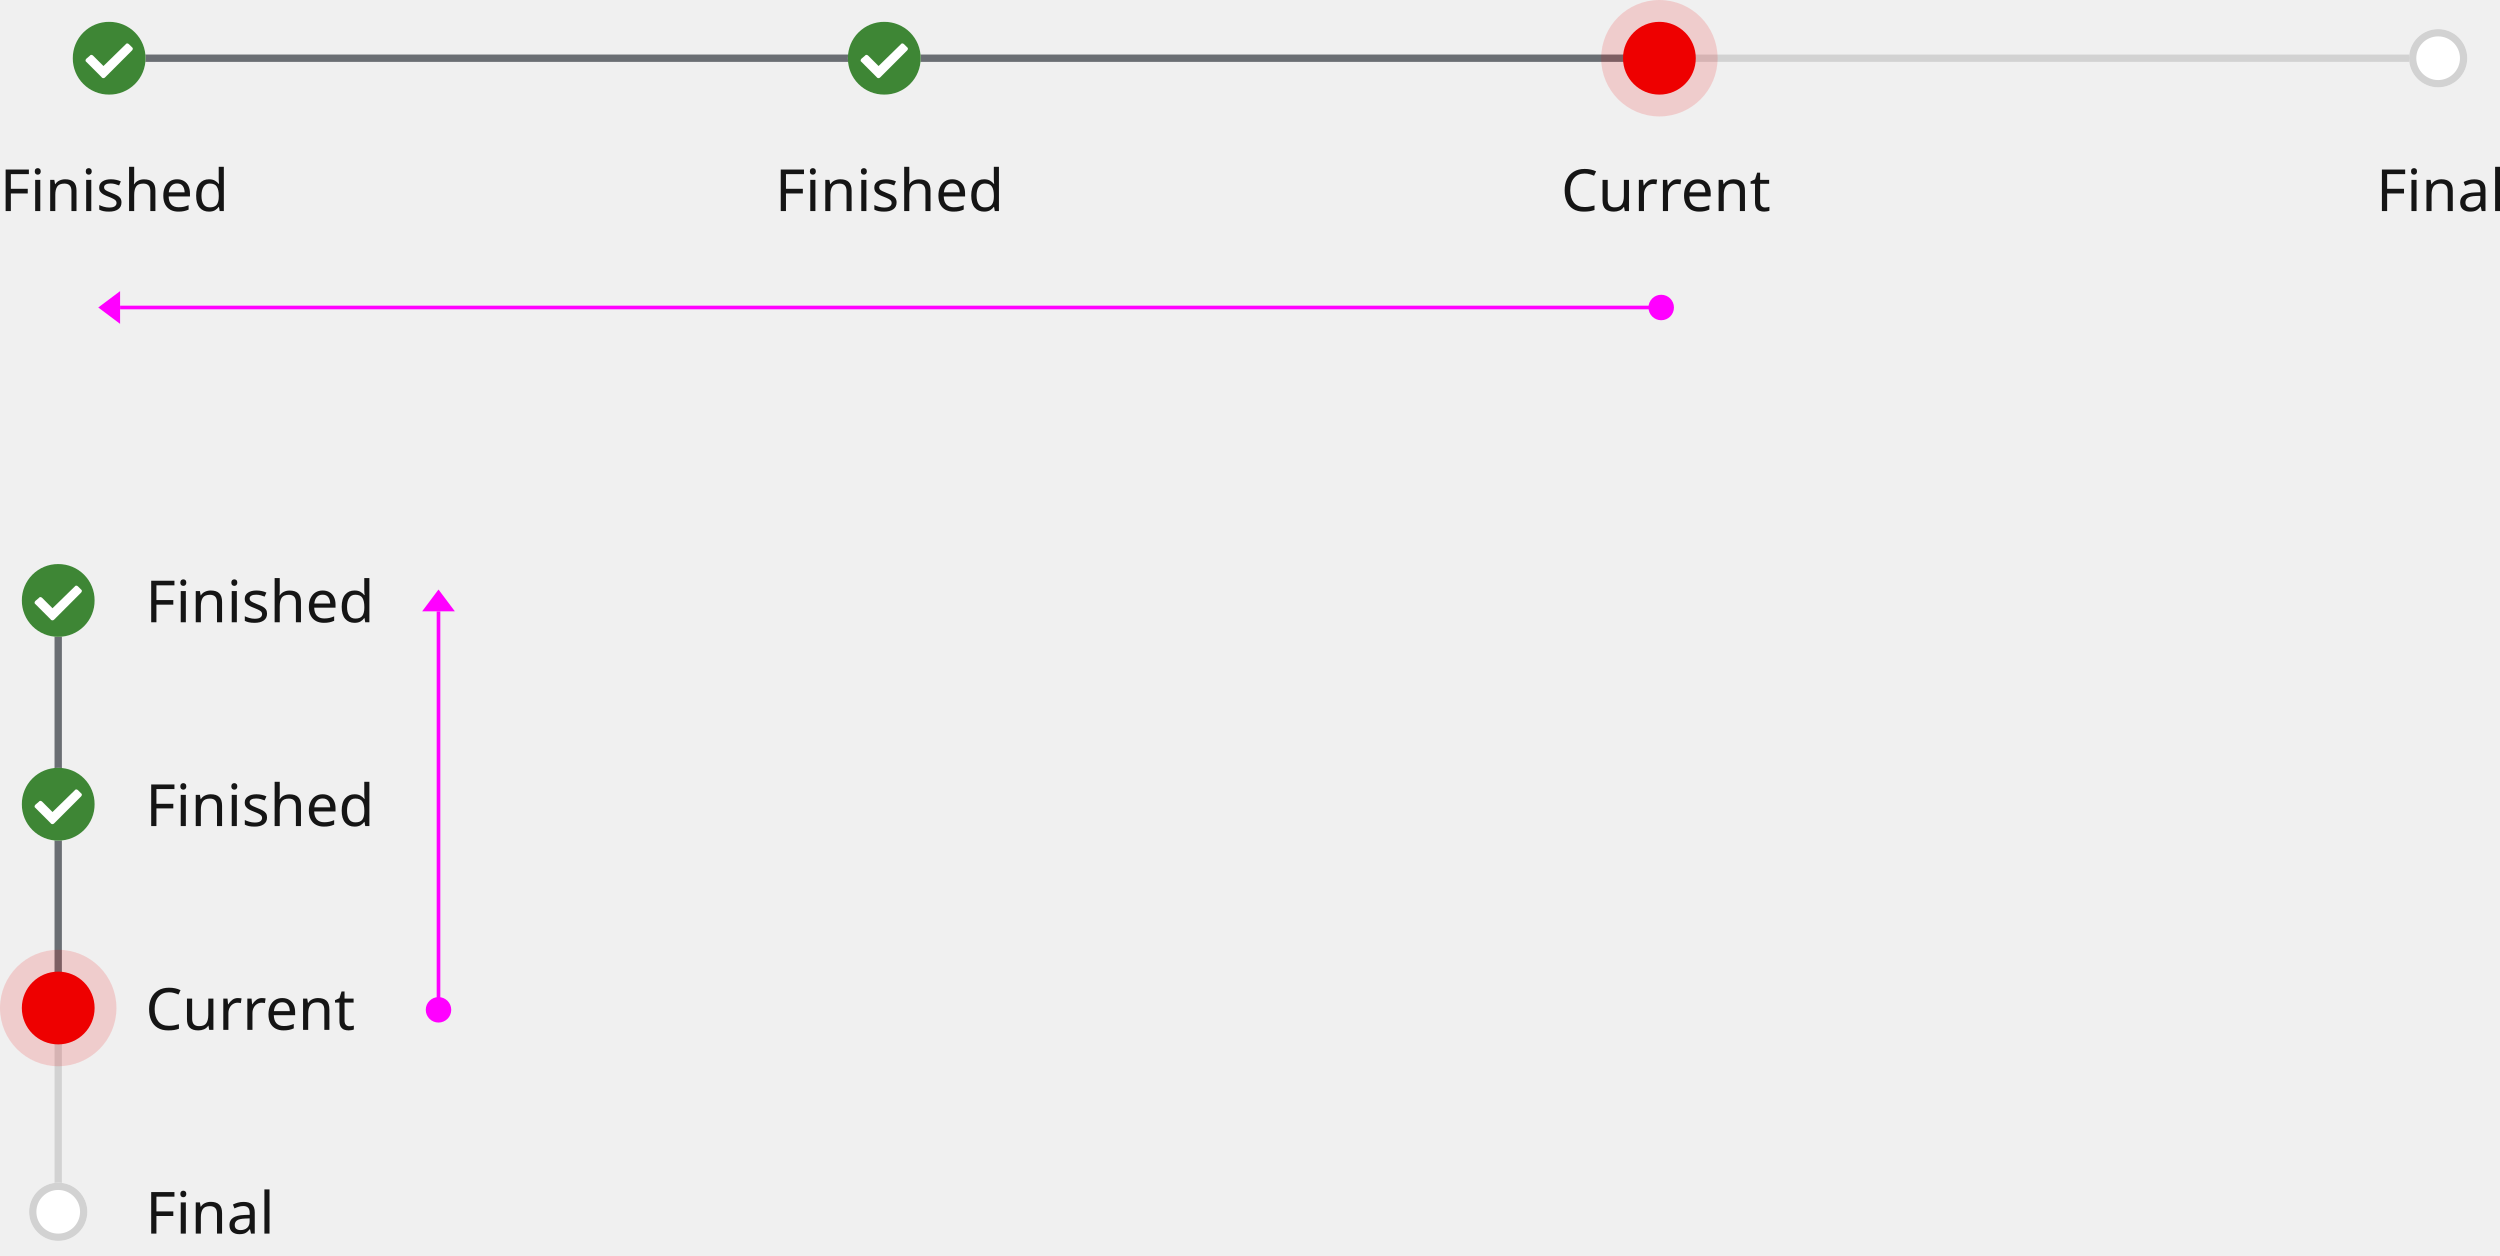
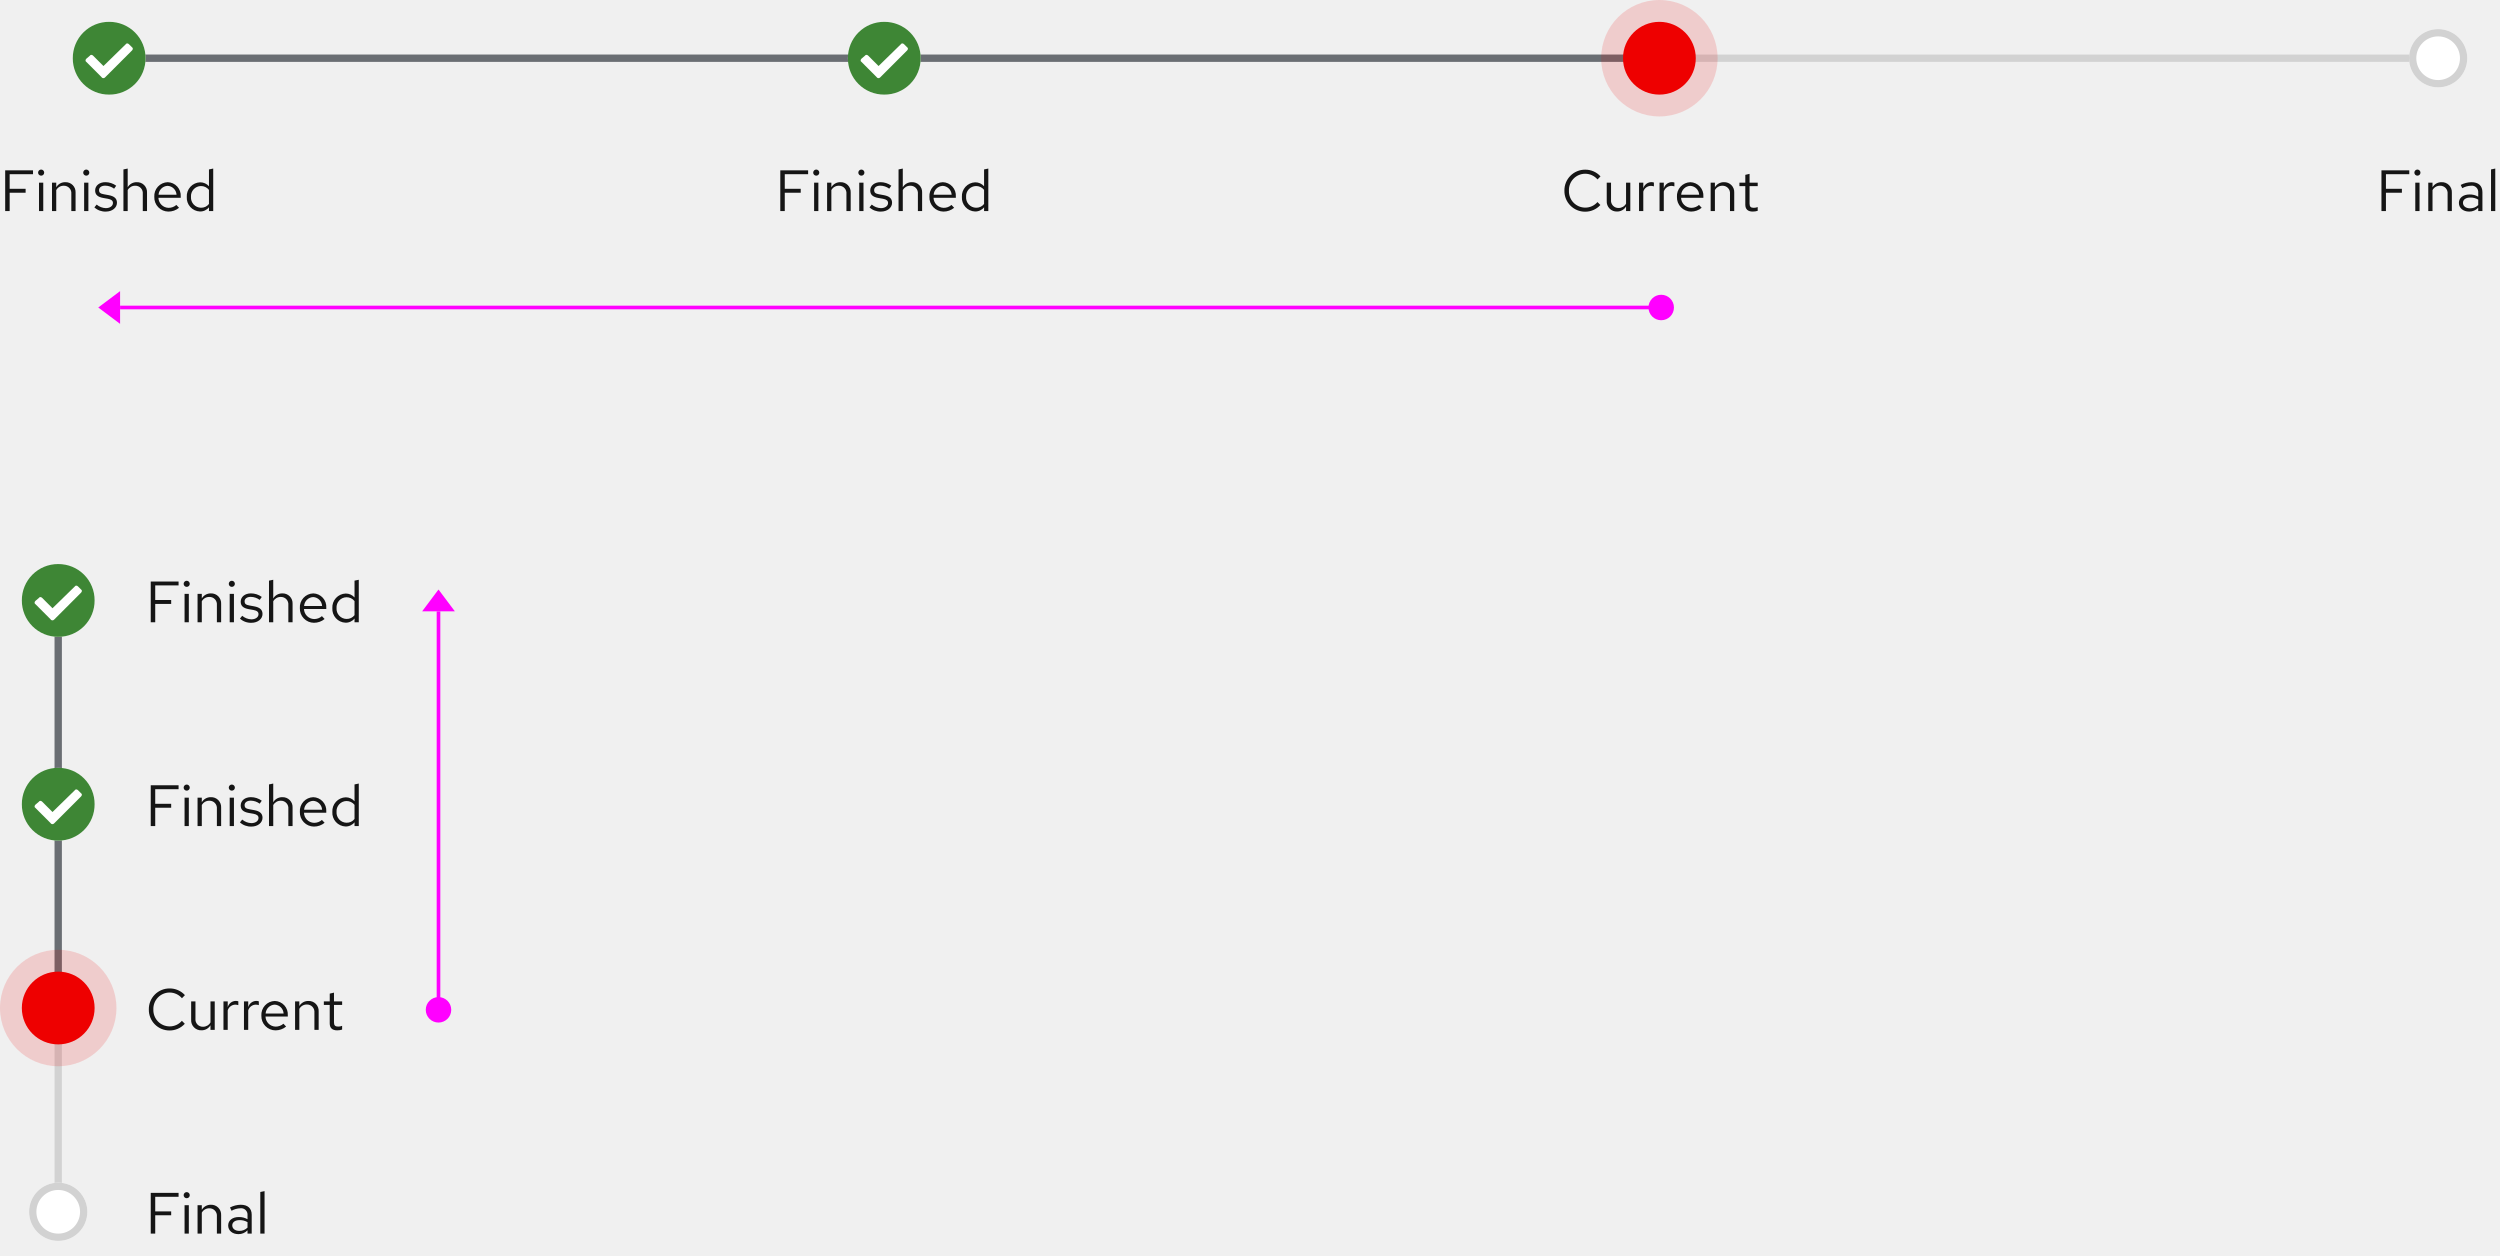
<svg xmlns="http://www.w3.org/2000/svg" width="687" height="345" viewBox="0 0 687 345">
  <g id="Image" transform="translate(-517 -7353)">
    <g id="Direction" transform="translate(-8 573)">
      <circle id="Ellipse" cx="3.5" cy="3.5" r="3.5" transform="translate(642 7054)" fill="#f0f" />
      <rect id="Rectangle" width="1" height="109" transform="translate(645 6948)" fill="#f0f" />
      <path id="Polygon" d="M4.5,0,9,6H0Z" transform="translate(641 6942)" fill="#f0f" />
    </g>
    <g id="Progress_steps_Vertical_Step_2" data-name="Progress steps / Vertical / Step 2" transform="translate(517 7506)">
      <rect id="Rectangle-2" data-name="Rectangle" width="2" height="168" transform="translate(15 12)" fill="#d2d2d2" />
      <rect id="Rectangle-3" data-name="Rectangle" width="2" height="112" transform="translate(15 12)" fill="#6a6e73" />
      <g id="Text" transform="translate(40 168)">
        <rect id="Rectangle-4" data-name="Rectangle" width="34" height="24" fill="none" />
-         <text id="Final" transform="translate(0 18)" fill="#151515" font-size="16" font-family="RedHatText-Regular, Red Hat Text">
-           <tspan x="0" y="0">Final</tspan>
-         </text>
+         <path id="Path" d="M1.424,0H2.656V-5.04H7.04V-6.112H2.656v-4.016H9.072V-11.2H1.424Zm9.888-9.728a.83.83,0,0,0,.832-.848.847.847,0,0,0-.832-.832.85.85,0,0,0-.848.832A.834.834,0,0,0,11.312-9.728Zm.576,1.92H10.72V0h1.168ZM14.288,0h1.168V-5.76A2.3,2.3,0,0,1,17.5-6.96a2.024,2.024,0,0,1,2.1,2.24V0h1.168V-5.056a2.717,2.717,0,0,0-2.832-2.88,2.813,2.813,0,0,0-2.48,1.392V-7.808H14.288ZM25.536.144a3.352,3.352,0,0,0,2.48-1.056V0h1.152V-5.184c0-1.776-1.088-2.752-3.024-2.752a6.689,6.689,0,0,0-2.944.752l.432.9A5.156,5.156,0,0,1,26-6.96a1.758,1.758,0,0,1,2.016,1.936v1.072a4.521,4.521,0,0,0-2.384-.608c-1.76,0-2.928.928-2.928,2.32C22.7-.832,23.872.144,25.536.144ZM23.824-2.272c0-.864.784-1.44,1.984-1.44a4.122,4.122,0,0,1,2.208.56v1.5a3.091,3.091,0,0,1-2.24.9C24.608-.752,23.824-1.36,23.824-2.272ZM32.7-11.68l-1.168.24V0H32.7Z" transform="translate(0 18)" fill="#151515" />
      </g>
      <g id="Ellipse-2" data-name="Ellipse" transform="translate(8 172)" fill="#fff" stroke="#d2d2d2" stroke-width="2">
        <circle cx="8" cy="8" r="8" stroke="none" />
        <circle cx="8" cy="8" r="7" fill="none" />
      </g>
      <g id="Text-2" data-name="Text" transform="translate(40 112)">
        <rect id="Rectangle-5" data-name="Rectangle" width="55" height="24" fill="none" />
-         <text id="Current" transform="translate(0 18)" fill="#151515" font-size="16" font-family="RedHatText-Regular, Red Hat Text">
-           <tspan x="0" y="0">Current</tspan>
-         </text>
+         <path id="Path-2" data-name="Path" d="M6.624-.944A4.485,4.485,0,0,1,2.144-5.6a4.478,4.478,0,0,1,4.448-4.656A4.489,4.489,0,0,1,10-8.688l.816-.848a5.6,5.6,0,0,0-4.224-1.84A5.676,5.676,0,0,0,.9-5.6,5.676,5.676,0,0,0,6.592.176a5.632,5.632,0,0,0,4.192-1.84l-.8-.816A4.388,4.388,0,0,1,6.624-.944Zm7.088-6.864H12.528v5.04A2.73,2.73,0,0,0,15.36.128a2.8,2.8,0,0,0,2.48-1.392V0h1.168V-7.808H17.84v5.776A2.318,2.318,0,0,1,15.792-.848,2.017,2.017,0,0,1,13.712-3.1ZM21.408,0h1.168V-5.344a2.226,2.226,0,0,1,2.1-1.584,2.919,2.919,0,0,1,.816.144V-7.84a2.217,2.217,0,0,0-.736-.112,2.332,2.332,0,0,0-2.176,1.728V-7.808H21.408ZM27.04,0h1.168V-5.344a2.226,2.226,0,0,1,2.1-1.584,2.919,2.919,0,0,1,.816.144V-7.84a2.217,2.217,0,0,0-.736-.112,2.332,2.332,0,0,0-2.176,1.728V-7.808H27.04ZM38.624-.9l-.736-.784a3.191,3.191,0,0,1-2.144.8A2.845,2.845,0,0,1,32.96-3.648h6.128V-4A3.689,3.689,0,0,0,35.5-7.936,3.8,3.8,0,0,0,31.824-3.9,3.9,3.9,0,0,0,35.7.144,4.558,4.558,0,0,0,38.624-.9ZM35.488-6.928A2.579,2.579,0,0,1,37.936-4.48H32.992A2.608,2.608,0,0,1,35.488-6.928ZM41.088,0h1.168V-5.76A2.3,2.3,0,0,1,44.3-6.96a2.024,2.024,0,0,1,2.1,2.24V0h1.168V-5.056a2.717,2.717,0,0,0-2.832-2.88,2.813,2.813,0,0,0-2.48,1.392V-7.808H41.088Zm9.52-1.76c0,1.248.7,1.9,2.048,1.9a4.386,4.386,0,0,0,1.36-.208V-1.1a2.8,2.8,0,0,1-1.1.208c-.816,0-1.136-.336-1.136-1.168V-6.848h2.24v-.96h-2.24v-2.416l-1.168.272v2.144H48.992v.96h1.616Z" transform="translate(0 18)" fill="#151515" />
      </g>
-       <g id="Current-2" data-name="Current" transform="translate(0 108)">
+       <g id="Current" transform="translate(0 108)">
        <circle id="Ellipse-3" data-name="Ellipse" cx="16" cy="16" r="16" fill="#e00" opacity="0.15" />
        <circle id="Ellipse-4" data-name="Ellipse" cx="10" cy="10" r="10" transform="translate(6 6)" fill="#e00" />
      </g>
      <g id="Text-3" data-name="Text" transform="translate(40 56)">
        <rect id="Rectangle-6" data-name="Rectangle" width="60" height="24" fill="none" />
-         <text id="Finished" transform="translate(0 18)" fill="#151515" font-size="16" font-family="RedHatText-Regular, Red Hat Text">
-           <tspan x="0" y="0">Finished</tspan>
-         </text>
+         <path id="Path-3" data-name="Path" d="M1.424,0H2.656V-5.04H7.04V-6.112H2.656v-4.016H9.072V-11.2H1.424Zm9.888-9.728a.83.83,0,0,0,.832-.848.847.847,0,0,0-.832-.832.85.85,0,0,0-.848.832A.834.834,0,0,0,11.312-9.728Zm.576,1.92H10.72V0h1.168ZM14.288,0h1.168V-5.76A2.3,2.3,0,0,1,17.5-6.96a2.024,2.024,0,0,1,2.1,2.24V0h1.168V-5.056a2.717,2.717,0,0,0-2.832-2.88,2.813,2.813,0,0,0-2.48,1.392V-7.808H14.288Zm9.424-9.728a.83.83,0,0,0,.832-.848.847.847,0,0,0-.832-.832.85.85,0,0,0-.848.832A.834.834,0,0,0,23.712-9.728Zm.576,1.92H23.12V0h1.168Zm1.648,6.8A4.451,4.451,0,0,0,29.1.144c1.728,0,3.04-1.056,3.04-2.416,0-1.152-.7-1.808-2.272-2.1l-1.312-.24c-1.008-.176-1.344-.48-1.344-1.12,0-.768.672-1.248,1.7-1.248a4.142,4.142,0,0,1,2.448.832l.576-.816a5.048,5.048,0,0,0-2.976-.976c-1.648,0-2.816.944-2.816,2.288,0,1.136.688,1.776,2.208,2.048l1.28.224c.992.192,1.408.528,1.408,1.168,0,.816-.832,1.408-1.968,1.408a4.072,4.072,0,0,1-2.512-.976ZM33.92,0h1.168V-5.76a2.3,2.3,0,0,1,2.048-1.2,2.024,2.024,0,0,1,2.1,2.24V0H40.4V-5.056a2.717,2.717,0,0,0-2.832-2.88,2.813,2.813,0,0,0-2.48,1.392V-11.68l-1.168.24ZM49.2-.9l-.736-.784a3.191,3.191,0,0,1-2.144.8,2.845,2.845,0,0,1-2.784-2.768h6.128V-4A3.689,3.689,0,0,0,46.08-7.936,3.8,3.8,0,0,0,42.4-3.9,3.9,3.9,0,0,0,46.272.144,4.558,4.558,0,0,0,49.2-.9ZM46.064-6.928A2.579,2.579,0,0,1,48.512-4.48H43.568A2.608,2.608,0,0,1,46.064-6.928ZM57.424,0h1.168V-11.68l-1.168.24v4.624A3.18,3.18,0,0,0,54.992-7.9a3.8,3.8,0,0,0-3.664,4.016,3.768,3.768,0,0,0,3.6,4,3.077,3.077,0,0,0,2.5-1.152ZM52.48-3.9A2.787,2.787,0,0,1,55.216-6.88a2.8,2.8,0,0,1,2.208,1.056v3.872a2.674,2.674,0,0,1-2.208,1.04A2.8,2.8,0,0,1,52.48-3.9Z" transform="translate(0 18)" fill="#151515" />
      </g>
-       <g id="Finished-2" data-name="Finished" transform="translate(6 58)">
+       <g id="Finished" transform="translate(6 58)">
        <circle id="Ellipse-5" data-name="Ellipse" cx="10" cy="10" r="10" fill="#fff" />
        <path id="Icon" d="M20,10A9.938,9.938,0,0,1,10,20,9.938,9.938,0,0,1,0,10,9.938,9.938,0,0,1,10,0,9.938,9.938,0,0,1,20,10ZM8.857,15.286l7.429-7.429c.286-.286.286-.714,0-.857l-.857-.857c-.286-.286-.714-.286-.857,0l-6.143,6L5.571,9.286C5.286,9,4.857,9,4.714,9.286l-1,.857c-.286.286-.286.714,0,.857l4.143,4.143A.612.612,0,0,0,8.857,15.286Z" fill="#3e8635" />
      </g>
      <g id="Text-4" data-name="Text" transform="translate(40)">
        <rect id="Rectangle-7" data-name="Rectangle" width="60" height="24" fill="none" />
-         <text id="Finished-3" data-name="Finished" transform="translate(0 18)" fill="#151515" font-size="16" font-family="RedHatText-Regular, Red Hat Text">
-           <tspan x="0" y="0">Finished</tspan>
-         </text>
+         <path id="Path-4" data-name="Path" d="M1.424,0H2.656V-5.04H7.04V-6.112H2.656v-4.016H9.072V-11.2H1.424Zm9.888-9.728a.83.83,0,0,0,.832-.848.847.847,0,0,0-.832-.832.85.85,0,0,0-.848.832A.834.834,0,0,0,11.312-9.728Zm.576,1.92H10.72V0h1.168ZM14.288,0h1.168V-5.76A2.3,2.3,0,0,1,17.5-6.96a2.024,2.024,0,0,1,2.1,2.24V0h1.168V-5.056a2.717,2.717,0,0,0-2.832-2.88,2.813,2.813,0,0,0-2.48,1.392V-7.808H14.288Zm9.424-9.728a.83.83,0,0,0,.832-.848.847.847,0,0,0-.832-.832.85.85,0,0,0-.848.832A.834.834,0,0,0,23.712-9.728Zm.576,1.92H23.12V0h1.168Zm1.648,6.8A4.451,4.451,0,0,0,29.1.144c1.728,0,3.04-1.056,3.04-2.416,0-1.152-.7-1.808-2.272-2.1l-1.312-.24c-1.008-.176-1.344-.48-1.344-1.12,0-.768.672-1.248,1.7-1.248a4.142,4.142,0,0,1,2.448.832l.576-.816a5.048,5.048,0,0,0-2.976-.976c-1.648,0-2.816.944-2.816,2.288,0,1.136.688,1.776,2.208,2.048l1.28.224c.992.192,1.408.528,1.408,1.168,0,.816-.832,1.408-1.968,1.408a4.072,4.072,0,0,1-2.512-.976ZM33.92,0h1.168V-5.76a2.3,2.3,0,0,1,2.048-1.2,2.024,2.024,0,0,1,2.1,2.24V0H40.4V-5.056a2.717,2.717,0,0,0-2.832-2.88,2.813,2.813,0,0,0-2.48,1.392V-11.68l-1.168.24ZM49.2-.9l-.736-.784a3.191,3.191,0,0,1-2.144.8,2.845,2.845,0,0,1-2.784-2.768h6.128V-4A3.689,3.689,0,0,0,46.08-7.936,3.8,3.8,0,0,0,42.4-3.9,3.9,3.9,0,0,0,46.272.144,4.558,4.558,0,0,0,49.2-.9ZM46.064-6.928A2.579,2.579,0,0,1,48.512-4.48H43.568A2.608,2.608,0,0,1,46.064-6.928ZM57.424,0h1.168V-11.68l-1.168.24v4.624A3.18,3.18,0,0,0,54.992-7.9a3.8,3.8,0,0,0-3.664,4.016,3.768,3.768,0,0,0,3.6,4,3.077,3.077,0,0,0,2.5-1.152ZM52.48-3.9A2.787,2.787,0,0,1,55.216-6.88a2.8,2.8,0,0,1,2.208,1.056v3.872a2.674,2.674,0,0,1-2.208,1.04A2.8,2.8,0,0,1,52.48-3.9Z" transform="translate(0 18)" fill="#151515" />
      </g>
-       <g id="Finished-4" data-name="Finished" transform="translate(6 2)">
+       <g id="Finished-2" data-name="Finished" transform="translate(6 2)">
        <circle id="Ellipse-6" data-name="Ellipse" cx="10" cy="10" r="10" fill="#fff" />
        <path id="Icon-2" data-name="Icon" d="M20,10A9.938,9.938,0,0,1,10,20,9.938,9.938,0,0,1,0,10,9.938,9.938,0,0,1,10,0,9.938,9.938,0,0,1,20,10ZM8.857,15.286l7.429-7.429c.286-.286.286-.714,0-.857l-.857-.857c-.286-.286-.714-.286-.857,0l-6.143,6L5.571,9.286C5.286,9,4.857,9,4.714,9.286l-1,.857c-.286.286-.286.714,0,.857l4.143,4.143A.612.612,0,0,0,8.857,15.286Z" fill="#3e8635" />
      </g>
    </g>
    <g id="Direction-2" data-name="Direction" transform="translate(0 575)">
      <circle id="Ellipse-7" data-name="Ellipse" cx="3.5" cy="3.5" r="3.5" transform="translate(970 6859)" fill="#f0f" />
      <rect id="Rectangle-8" data-name="Rectangle" width="423" height="1" transform="translate(550 6862)" fill="#f0f" />
      <path id="Polygon-2" data-name="Polygon" d="M4.5,0,9,6H0Z" transform="translate(544 6867) rotate(-90)" fill="#f0f" />
    </g>
    <g id="Progress_steps_Horizontal_Step_2" data-name="Progress steps / Horizontal / Step 2" transform="translate(517 7353)">
      <g id="Text-5" data-name="Text" transform="translate(653 40)">
        <rect id="Rectangle-9" data-name="Rectangle" width="34" height="24" fill="none" />
-         <text id="Final-2" data-name="Final" transform="translate(0 18)" fill="#151515" font-size="16" font-family="RedHatText-Regular, Red Hat Text">
-           <tspan x="0" y="0">Final</tspan>
-         </text>
+         <path id="Path-5" data-name="Path" d="M1.424,0H2.656V-5.04H7.04V-6.112H2.656v-4.016H9.072V-11.2H1.424Zm9.888-9.728a.83.83,0,0,0,.832-.848.847.847,0,0,0-.832-.832.85.85,0,0,0-.848.832A.834.834,0,0,0,11.312-9.728Zm.576,1.92H10.72V0h1.168ZM14.288,0h1.168V-5.76A2.3,2.3,0,0,1,17.5-6.96a2.024,2.024,0,0,1,2.1,2.24V0h1.168V-5.056a2.717,2.717,0,0,0-2.832-2.88,2.813,2.813,0,0,0-2.48,1.392V-7.808H14.288ZM25.536.144a3.352,3.352,0,0,0,2.48-1.056V0h1.152V-5.184c0-1.776-1.088-2.752-3.024-2.752a6.689,6.689,0,0,0-2.944.752l.432.9A5.156,5.156,0,0,1,26-6.96a1.758,1.758,0,0,1,2.016,1.936v1.072a4.521,4.521,0,0,0-2.384-.608c-1.76,0-2.928.928-2.928,2.32C22.7-.832,23.872.144,25.536.144ZM23.824-2.272c0-.864.784-1.44,1.984-1.44a4.122,4.122,0,0,1,2.208.56v1.5a3.091,3.091,0,0,1-2.24.9C24.608-.752,23.824-1.36,23.824-2.272ZM32.7-11.68l-1.168.24V0H32.7Z" transform="translate(0 18)" fill="#151515" />
      </g>
      <g id="Text-6" data-name="Text" transform="translate(429 40)">
        <rect id="Rectangle-10" data-name="Rectangle" width="55" height="24" fill="none" />
-         <text id="Current-3" data-name="Current" transform="translate(0 18)" fill="#151515" font-size="16" font-family="RedHatText-Regular, Red Hat Text">
-           <tspan x="0" y="0">Current</tspan>
-         </text>
+         <path id="Path-6" data-name="Path" d="M6.624-.944A4.485,4.485,0,0,1,2.144-5.6a4.478,4.478,0,0,1,4.448-4.656A4.489,4.489,0,0,1,10-8.688l.816-.848a5.6,5.6,0,0,0-4.224-1.84A5.676,5.676,0,0,0,.9-5.6,5.676,5.676,0,0,0,6.592.176a5.632,5.632,0,0,0,4.192-1.84l-.8-.816A4.388,4.388,0,0,1,6.624-.944Zm7.088-6.864H12.528v5.04A2.73,2.73,0,0,0,15.36.128a2.8,2.8,0,0,0,2.48-1.392V0h1.168V-7.808H17.84v5.776A2.318,2.318,0,0,1,15.792-.848,2.017,2.017,0,0,1,13.712-3.1ZM21.408,0h1.168V-5.344a2.226,2.226,0,0,1,2.1-1.584,2.919,2.919,0,0,1,.816.144V-7.84a2.217,2.217,0,0,0-.736-.112,2.332,2.332,0,0,0-2.176,1.728V-7.808H21.408ZM27.04,0h1.168V-5.344a2.226,2.226,0,0,1,2.1-1.584,2.919,2.919,0,0,1,.816.144V-7.84a2.217,2.217,0,0,0-.736-.112,2.332,2.332,0,0,0-2.176,1.728V-7.808H27.04ZM38.624-.9l-.736-.784a3.191,3.191,0,0,1-2.144.8A2.845,2.845,0,0,1,32.96-3.648h6.128V-4A3.689,3.689,0,0,0,35.5-7.936,3.8,3.8,0,0,0,31.824-3.9,3.9,3.9,0,0,0,35.7.144,4.558,4.558,0,0,0,38.624-.9ZM35.488-6.928A2.579,2.579,0,0,1,37.936-4.48H32.992A2.608,2.608,0,0,1,35.488-6.928ZM41.088,0h1.168V-5.76A2.3,2.3,0,0,1,44.3-6.96a2.024,2.024,0,0,1,2.1,2.24V0h1.168V-5.056a2.717,2.717,0,0,0-2.832-2.88,2.813,2.813,0,0,0-2.48,1.392V-7.808H41.088Zm9.52-1.76c0,1.248.7,1.9,2.048,1.9a4.386,4.386,0,0,0,1.36-.208V-1.1a2.8,2.8,0,0,1-1.1.208c-.816,0-1.136-.336-1.136-1.168V-6.848h2.24v-.96h-2.24v-2.416l-1.168.272v2.144H48.992v.96h1.616Z" transform="translate(0 18)" fill="#151515" />
      </g>
      <g id="Text-7" data-name="Text" transform="translate(213 40)">
        <rect id="Rectangle-11" data-name="Rectangle" width="60" height="24" fill="none" />
-         <text id="Finished-5" data-name="Finished" transform="translate(0 18)" fill="#151515" font-size="16" font-family="RedHatText-Regular, Red Hat Text">
-           <tspan x="0" y="0">Finished</tspan>
-         </text>
+         <path id="Path-7" data-name="Path" d="M1.424,0H2.656V-5.04H7.04V-6.112H2.656v-4.016H9.072V-11.2H1.424Zm9.888-9.728a.83.83,0,0,0,.832-.848.847.847,0,0,0-.832-.832.85.85,0,0,0-.848.832A.834.834,0,0,0,11.312-9.728Zm.576,1.92H10.72V0h1.168ZM14.288,0h1.168V-5.76A2.3,2.3,0,0,1,17.5-6.96a2.024,2.024,0,0,1,2.1,2.24V0h1.168V-5.056a2.717,2.717,0,0,0-2.832-2.88,2.813,2.813,0,0,0-2.48,1.392V-7.808H14.288Zm9.424-9.728a.83.83,0,0,0,.832-.848.847.847,0,0,0-.832-.832.85.85,0,0,0-.848.832A.834.834,0,0,0,23.712-9.728Zm.576,1.92H23.12V0h1.168Zm1.648,6.8A4.451,4.451,0,0,0,29.1.144c1.728,0,3.04-1.056,3.04-2.416,0-1.152-.7-1.808-2.272-2.1l-1.312-.24c-1.008-.176-1.344-.48-1.344-1.12,0-.768.672-1.248,1.7-1.248a4.142,4.142,0,0,1,2.448.832l.576-.816a5.048,5.048,0,0,0-2.976-.976c-1.648,0-2.816.944-2.816,2.288,0,1.136.688,1.776,2.208,2.048l1.28.224c.992.192,1.408.528,1.408,1.168,0,.816-.832,1.408-1.968,1.408a4.072,4.072,0,0,1-2.512-.976ZM33.92,0h1.168V-5.76a2.3,2.3,0,0,1,2.048-1.2,2.024,2.024,0,0,1,2.1,2.24V0H40.4V-5.056a2.717,2.717,0,0,0-2.832-2.88,2.813,2.813,0,0,0-2.48,1.392V-11.68l-1.168.24ZM49.2-.9l-.736-.784a3.191,3.191,0,0,1-2.144.8,2.845,2.845,0,0,1-2.784-2.768h6.128V-4A3.689,3.689,0,0,0,46.08-7.936,3.8,3.8,0,0,0,42.4-3.9,3.9,3.9,0,0,0,46.272.144,4.558,4.558,0,0,0,49.2-.9ZM46.064-6.928A2.579,2.579,0,0,1,48.512-4.48H43.568A2.608,2.608,0,0,1,46.064-6.928ZM57.424,0h1.168V-11.68l-1.168.24v4.624A3.18,3.18,0,0,0,54.992-7.9a3.8,3.8,0,0,0-3.664,4.016,3.768,3.768,0,0,0,3.6,4,3.077,3.077,0,0,0,2.5-1.152ZM52.48-3.9A2.787,2.787,0,0,1,55.216-6.88a2.8,2.8,0,0,1,2.208,1.056v3.872a2.674,2.674,0,0,1-2.208,1.04A2.8,2.8,0,0,1,52.48-3.9Z" transform="translate(0 18)" fill="#151515" />
      </g>
      <g id="Text-8" data-name="Text" transform="translate(0 40)">
        <rect id="Rectangle-12" data-name="Rectangle" width="60" height="24" fill="none" />
-         <text id="Finished-6" data-name="Finished" transform="translate(0 18)" fill="#151515" font-size="16" font-family="RedHatText-Regular, Red Hat Text">
-           <tspan x="0" y="0">Finished</tspan>
-         </text>
+         <path id="Path-8" data-name="Path" d="M1.424,0H2.656V-5.04H7.04V-6.112H2.656v-4.016H9.072V-11.2H1.424Zm9.888-9.728a.83.83,0,0,0,.832-.848.847.847,0,0,0-.832-.832.85.85,0,0,0-.848.832A.834.834,0,0,0,11.312-9.728Zm.576,1.92H10.72V0h1.168ZM14.288,0h1.168V-5.76A2.3,2.3,0,0,1,17.5-6.96a2.024,2.024,0,0,1,2.1,2.24V0h1.168V-5.056a2.717,2.717,0,0,0-2.832-2.88,2.813,2.813,0,0,0-2.48,1.392V-7.808H14.288Zm9.424-9.728a.83.83,0,0,0,.832-.848.847.847,0,0,0-.832-.832.85.85,0,0,0-.848.832A.834.834,0,0,0,23.712-9.728Zm.576,1.92H23.12V0h1.168Zm1.648,6.8A4.451,4.451,0,0,0,29.1.144c1.728,0,3.04-1.056,3.04-2.416,0-1.152-.7-1.808-2.272-2.1l-1.312-.24c-1.008-.176-1.344-.48-1.344-1.12,0-.768.672-1.248,1.7-1.248a4.142,4.142,0,0,1,2.448.832l.576-.816a5.048,5.048,0,0,0-2.976-.976c-1.648,0-2.816.944-2.816,2.288,0,1.136.688,1.776,2.208,2.048l1.28.224c.992.192,1.408.528,1.408,1.168,0,.816-.832,1.408-1.968,1.408a4.072,4.072,0,0,1-2.512-.976ZM33.92,0h1.168V-5.76a2.3,2.3,0,0,1,2.048-1.2,2.024,2.024,0,0,1,2.1,2.24V0H40.4V-5.056a2.717,2.717,0,0,0-2.832-2.88,2.813,2.813,0,0,0-2.48,1.392V-11.68l-1.168.24ZM49.2-.9l-.736-.784a3.191,3.191,0,0,1-2.144.8,2.845,2.845,0,0,1-2.784-2.768h6.128V-4A3.689,3.689,0,0,0,46.08-7.936,3.8,3.8,0,0,0,42.4-3.9,3.9,3.9,0,0,0,46.272.144,4.558,4.558,0,0,0,49.2-.9ZM46.064-6.928A2.579,2.579,0,0,1,48.512-4.48H43.568A2.608,2.608,0,0,1,46.064-6.928ZM57.424,0h1.168V-11.68l-1.168.24v4.624A3.18,3.18,0,0,0,54.992-7.9a3.8,3.8,0,0,0-3.664,4.016,3.768,3.768,0,0,0,3.6,4,3.077,3.077,0,0,0,2.5-1.152ZM52.48-3.9A2.787,2.787,0,0,1,55.216-6.88a2.8,2.8,0,0,1,2.208,1.056v3.872a2.674,2.674,0,0,1-2.208,1.04A2.8,2.8,0,0,1,52.48-3.9Z" transform="translate(0 18)" fill="#151515" />
      </g>
      <rect id="Rectangle-13" data-name="Rectangle" width="640" height="2" transform="translate(30 15)" fill="#d2d2d2" />
      <rect id="Rectangle-14" data-name="Rectangle" width="426" height="2" transform="translate(30 15)" fill="#6a6e73" />
      <g id="Ellipse-8" data-name="Ellipse" transform="translate(662 8)" fill="#fff" stroke="#d2d2d2" stroke-width="2">
        <circle cx="8" cy="8" r="8" stroke="none" />
        <circle cx="8" cy="8" r="7" fill="none" />
      </g>
-       <g id="Current-4" data-name="Current" transform="translate(440)">
+       <g id="Current-2" data-name="Current" transform="translate(440)">
        <circle id="Ellipse-9" data-name="Ellipse" cx="16" cy="16" r="16" fill="#e00" opacity="0.15" />
        <circle id="Ellipse-10" data-name="Ellipse" cx="10" cy="10" r="10" transform="translate(6 6)" fill="#e00" />
      </g>
-       <g id="Finished-7" data-name="Finished" transform="translate(233 6)">
+       <g id="Finished-3" data-name="Finished" transform="translate(233 6)">
        <circle id="Ellipse-11" data-name="Ellipse" cx="10" cy="10" r="10" fill="#fff" />
        <path id="Icon-3" data-name="Icon" d="M20,10A9.938,9.938,0,0,1,10,20,9.938,9.938,0,0,1,0,10,9.938,9.938,0,0,1,10,0,9.938,9.938,0,0,1,20,10ZM8.857,15.286l7.429-7.429c.286-.286.286-.714,0-.857l-.857-.857c-.286-.286-.714-.286-.857,0l-6.143,6L5.571,9.286C5.286,9,4.857,9,4.714,9.286l-1,.857c-.286.286-.286.714,0,.857l4.143,4.143A.612.612,0,0,0,8.857,15.286Z" fill="#3e8635" />
      </g>
-       <g id="Finished-8" data-name="Finished" transform="translate(20 6)">
+       <g id="Finished-4" data-name="Finished" transform="translate(20 6)">
        <circle id="Ellipse-12" data-name="Ellipse" cx="10" cy="10" r="10" fill="#fff" />
        <path id="Icon-4" data-name="Icon" d="M20,10A9.938,9.938,0,0,1,10,20,9.938,9.938,0,0,1,0,10,9.938,9.938,0,0,1,10,0,9.938,9.938,0,0,1,20,10ZM8.857,15.286l7.429-7.429c.286-.286.286-.714,0-.857l-.857-.857c-.286-.286-.714-.286-.857,0l-6.143,6L5.571,9.286C5.286,9,4.857,9,4.714,9.286l-1,.857c-.286.286-.286.714,0,.857l4.143,4.143A.612.612,0,0,0,8.857,15.286Z" fill="#3e8635" />
      </g>
    </g>
  </g>
</svg>
